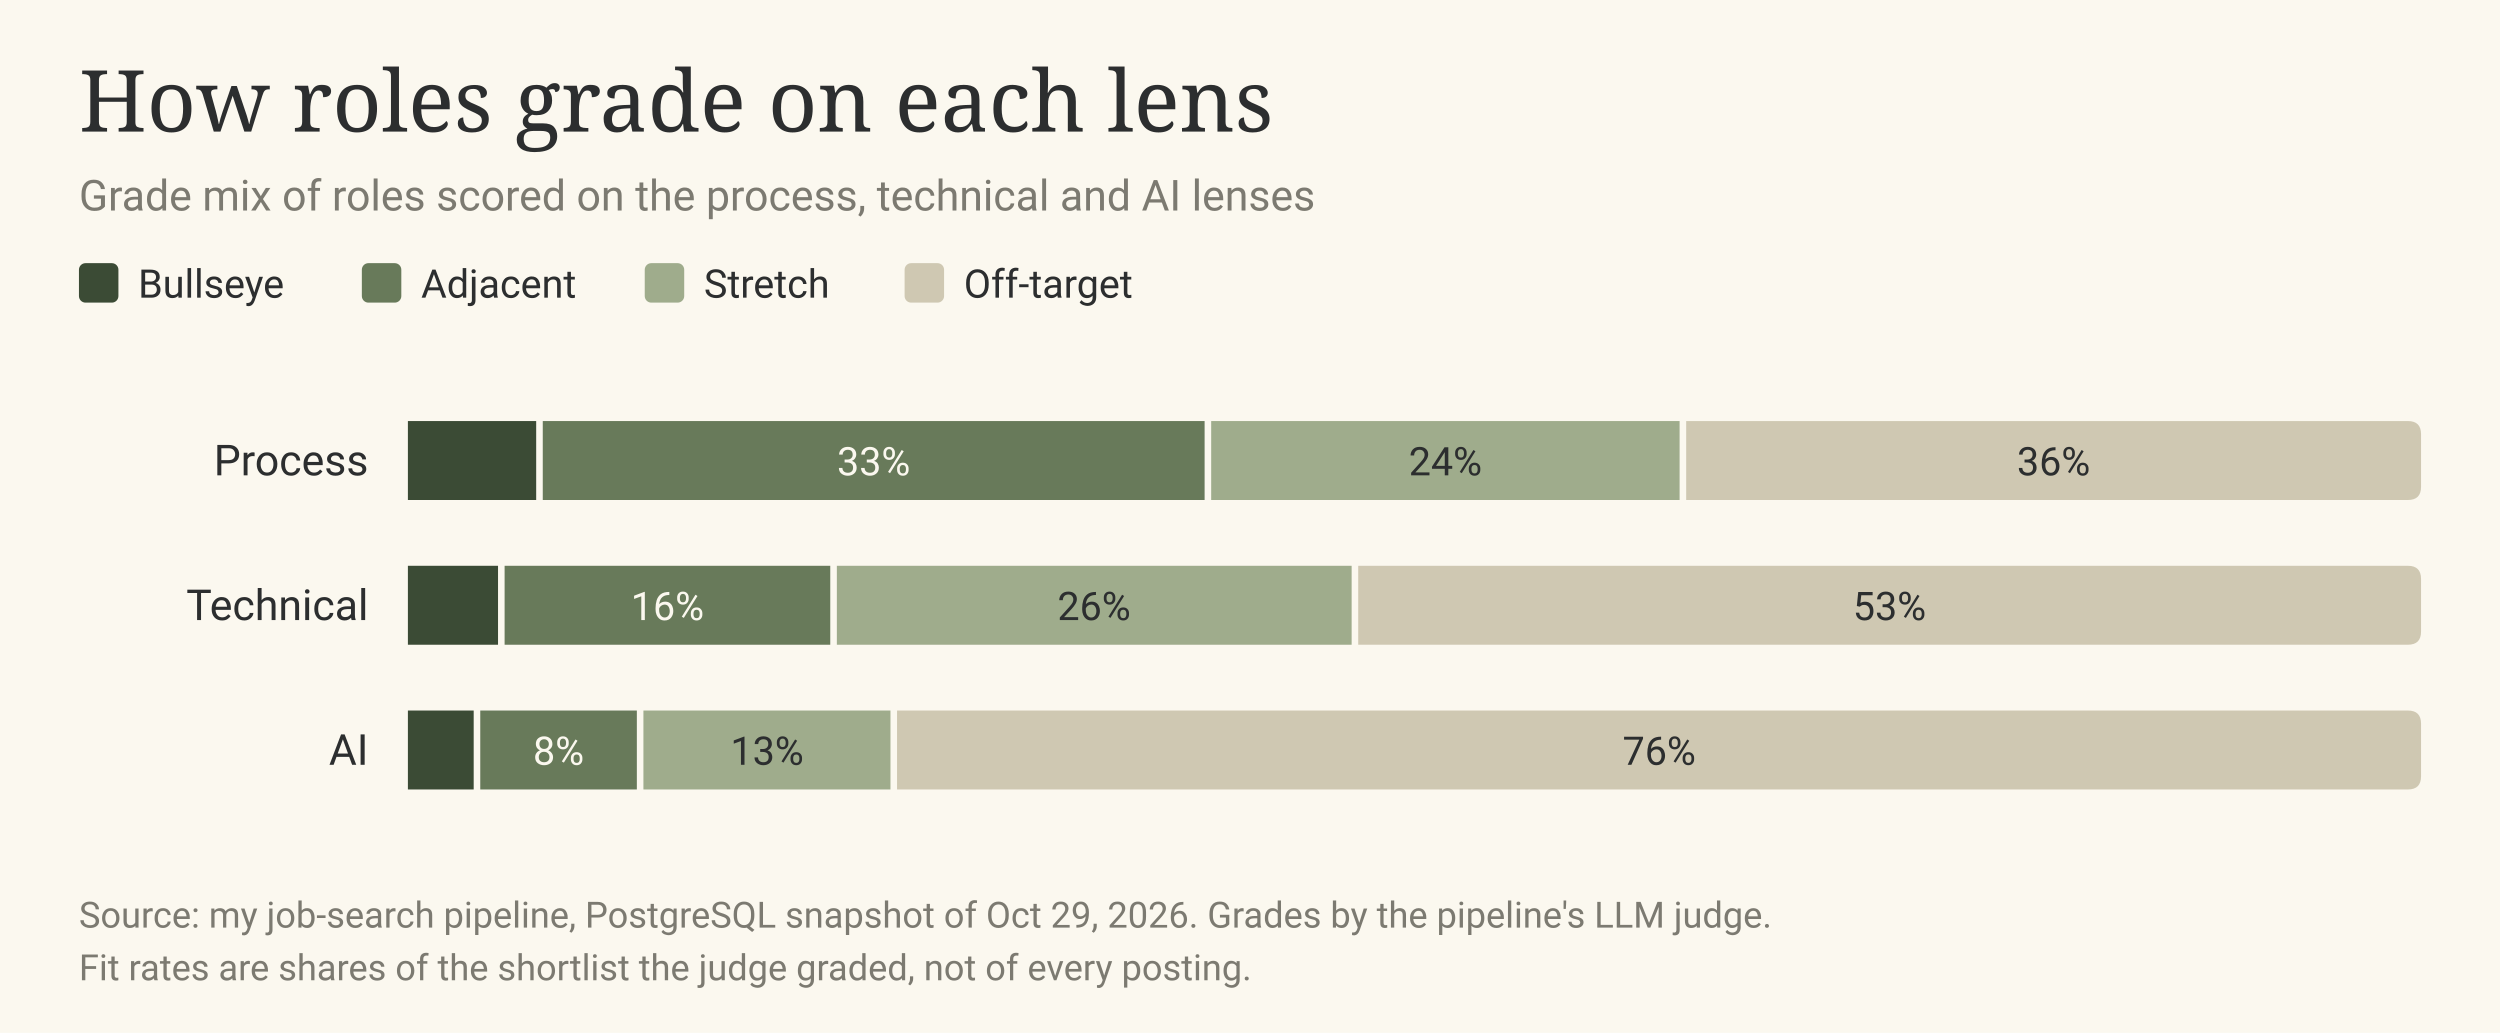
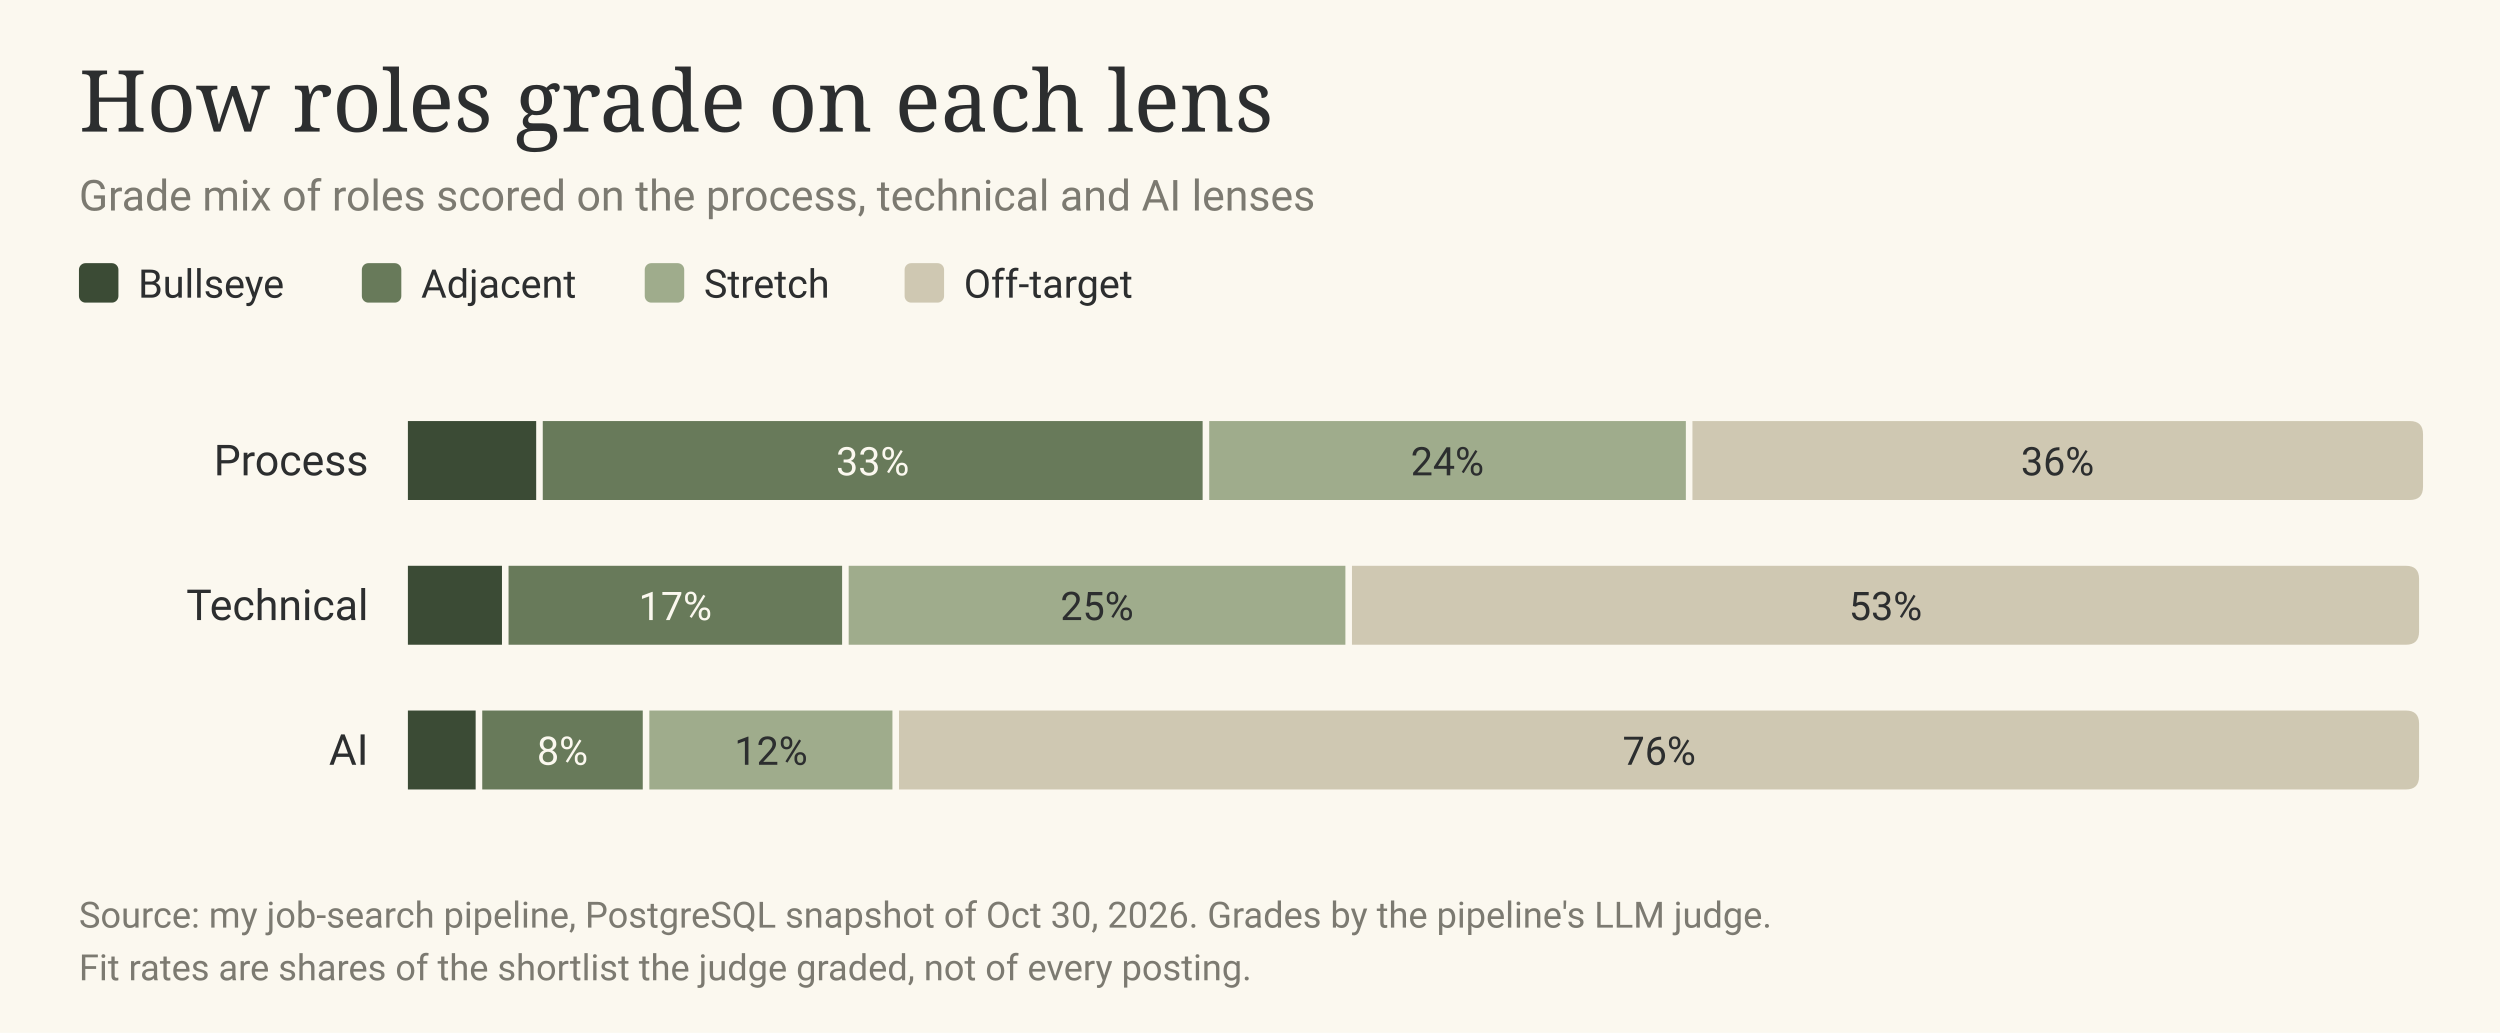
<svg xmlns="http://www.w3.org/2000/svg" viewBox="0 0 760 314" width="760" height="314" role="img" aria-labelledby="t d">
  <rect width="760" height="314" fill="#fbf8ef" />
  <text x="24" y="40" font-family="'Instrument Serif', 'Iowan Old Style', Georgia, serif" font-size="26" fill="#2c2e2f">How roles grade on each lens</text>
  <text x="24" y="64" font-family="-apple-system, BlinkMacSystemFont, 'Segoe UI', Roboto, Inter, sans-serif" font-size="13" fill="#7c7a71">Grade mix of roles scored on the process, technical and AI lenses</text>
  <rect x="24" y="80" width="12" height="12" rx="2" fill="#3b4b35" />
  <text x="42" y="90.5" font-family="-apple-system, BlinkMacSystemFont, 'Segoe UI', Roboto, Inter, sans-serif" font-size="12" fill="#2c2e2f">Bullseye</text>
  <rect x="110" y="80" width="12" height="12" rx="2" fill="#687a5a" />
  <text x="128" y="90.5" font-family="-apple-system, BlinkMacSystemFont, 'Segoe UI', Roboto, Inter, sans-serif" font-size="12" fill="#2c2e2f">Adjacent</text>
  <rect x="196" y="80" width="12" height="12" rx="2" fill="#9fac8c" />
  <text x="214" y="90.5" font-family="-apple-system, BlinkMacSystemFont, 'Segoe UI', Roboto, Inter, sans-serif" font-size="12" fill="#2c2e2f">Stretch</text>
  <rect x="275" y="80" width="12" height="12" rx="2" fill="#cfc8b2" />
  <text x="293" y="90.5" font-family="-apple-system, BlinkMacSystemFont, 'Segoe UI', Roboto, Inter, sans-serif" font-size="12" fill="#2c2e2f">Off-target</text>
  <text x="112" y="144.5" text-anchor="end" font-family="-apple-system, BlinkMacSystemFont, 'Segoe UI', Roboto, Inter, sans-serif" font-size="13" fill="#2c2e2f">Process</text>
  <g>
    <rect x="124.0" y="128.0" width="39.0" height="24" fill="#3b4b35" />
  </g>
  <g>
-     <rect x="165.0" y="128.0" width="201.2" height="24" fill="#687a5a" />
-     <text x="265.6" y="144.5" text-anchor="middle" font-family="-apple-system, BlinkMacSystemFont, 'Segoe UI', Roboto, Inter, sans-serif" font-size="12" fill="#fbf8ef">33%</text>
+     <rect x="165.0" y="128.0" width="200.6" height="24" fill="#687a5a" />
+     <text x="265.3" y="144.5" text-anchor="middle" font-family="-apple-system, BlinkMacSystemFont, 'Segoe UI', Roboto, Inter, sans-serif" font-size="12" fill="#fbf8ef">33%</text>
  </g>
  <g>
-     <rect x="368.2" y="128.0" width="142.4" height="24" fill="#9fac8c" />
-     <text x="439.4" y="144.5" text-anchor="middle" font-family="-apple-system, BlinkMacSystemFont, 'Segoe UI', Roboto, Inter, sans-serif" font-size="12" fill="#2c2e2f">24%</text>
+     <rect x="367.6" y="128.0" width="144.9" height="24" fill="#9fac8c" />
+     <text x="440.0" y="144.5" text-anchor="middle" font-family="-apple-system, BlinkMacSystemFont, 'Segoe UI', Roboto, Inter, sans-serif" font-size="12" fill="#2c2e2f">24%</text>
  </g>
  <g>
-     <path d="M512.6,128.0H732.0Q736.0,128.0 736.0,132.0V148.0Q736.0,152.0 732.0,152.0H512.6Z" fill="#cfc8b2" />
-     <text x="624.3" y="144.5" text-anchor="middle" font-family="-apple-system, BlinkMacSystemFont, 'Segoe UI', Roboto, Inter, sans-serif" font-size="12" fill="#2c2e2f">36%</text>
+     <path d="M514.5,128.0H732.6Q736.6,128.0 736.6,132.0V148.0Q736.6,152.0 732.6,152.0H514.5Z" fill="#cfc8b2" />
+     <text x="625.5" y="144.5" text-anchor="middle" font-family="-apple-system, BlinkMacSystemFont, 'Segoe UI', Roboto, Inter, sans-serif" font-size="12" fill="#2c2e2f">36%</text>
  </g>
  <text x="112" y="188.5" text-anchor="end" font-family="-apple-system, BlinkMacSystemFont, 'Segoe UI', Roboto, Inter, sans-serif" font-size="13" fill="#2c2e2f">Technical</text>
  <g>
-     <rect x="124.0" y="172.0" width="27.4" height="24" fill="#3b4b35" />
+     <rect x="124.0" y="172.0" width="28.6" height="24" fill="#3b4b35" />
  </g>
  <g>
-     <rect x="153.4" y="172.0" width="99.0" height="24" fill="#687a5a" />
-     <text x="202.9" y="188.5" text-anchor="middle" font-family="-apple-system, BlinkMacSystemFont, 'Segoe UI', Roboto, Inter, sans-serif" font-size="12" fill="#fbf8ef">16%</text>
+     <rect x="154.6" y="172.0" width="101.4" height="24" fill="#687a5a" />
+     <text x="205.3" y="188.5" text-anchor="middle" font-family="-apple-system, BlinkMacSystemFont, 'Segoe UI', Roboto, Inter, sans-serif" font-size="12" fill="#fbf8ef">17%</text>
  </g>
  <g>
-     <rect x="254.4" y="172.0" width="156.5" height="24" fill="#9fac8c" />
-     <text x="332.6" y="188.5" text-anchor="middle" font-family="-apple-system, BlinkMacSystemFont, 'Segoe UI', Roboto, Inter, sans-serif" font-size="12" fill="#2c2e2f">26%</text>
+     <rect x="258.0" y="172.0" width="151.0" height="24" fill="#9fac8c" />
+     <text x="333.5" y="188.5" text-anchor="middle" font-family="-apple-system, BlinkMacSystemFont, 'Segoe UI', Roboto, Inter, sans-serif" font-size="12" fill="#2c2e2f">25%</text>
  </g>
  <g>
-     <path d="M412.9,172.0H732.0Q736.0,172.0 736.0,176.0V192.0Q736.0,196.0 732.0,196.0H412.9Z" fill="#cfc8b2" />
-     <text x="574.4" y="188.5" text-anchor="middle" font-family="-apple-system, BlinkMacSystemFont, 'Segoe UI', Roboto, Inter, sans-serif" font-size="12" fill="#2c2e2f">53%</text>
+     <path d="M411.0,172.0H731.4Q735.4,172.0 735.4,176.0V192.0Q735.4,196.0 731.4,196.0H411.0Z" fill="#cfc8b2" />
+     <text x="573.2" y="188.5" text-anchor="middle" font-family="-apple-system, BlinkMacSystemFont, 'Segoe UI', Roboto, Inter, sans-serif" font-size="12" fill="#2c2e2f">53%</text>
  </g>
  <text x="112" y="232.5" text-anchor="end" font-family="-apple-system, BlinkMacSystemFont, 'Segoe UI', Roboto, Inter, sans-serif" font-size="13" fill="#2c2e2f">AI</text>
  <g>
-     <rect x="124.0" y="216.0" width="20.0" height="24" fill="#3b4b35" />
+     <rect x="124.0" y="216.0" width="20.6" height="24" fill="#3b4b35" />
  </g>
  <g>
-     <rect x="146.0" y="216.0" width="47.6" height="24" fill="#687a5a" />
-     <text x="169.8" y="232.5" text-anchor="middle" font-family="-apple-system, BlinkMacSystemFont, 'Segoe UI', Roboto, Inter, sans-serif" font-size="12" fill="#fbf8ef">8%</text>
+     <rect x="146.6" y="216.0" width="48.8" height="24" fill="#687a5a" />
+     <text x="171.0" y="232.5" text-anchor="middle" font-family="-apple-system, BlinkMacSystemFont, 'Segoe UI', Roboto, Inter, sans-serif" font-size="12" fill="#fbf8ef">8%</text>
  </g>
  <g>
-     <rect x="195.6" y="216.0" width="75.1" height="24" fill="#9fac8c" />
-     <text x="233.2" y="232.5" text-anchor="middle" font-family="-apple-system, BlinkMacSystemFont, 'Segoe UI', Roboto, Inter, sans-serif" font-size="12" fill="#2c2e2f">13%</text>
+     <rect x="197.4" y="216.0" width="73.9" height="24" fill="#9fac8c" />
+     <text x="234.4" y="232.5" text-anchor="middle" font-family="-apple-system, BlinkMacSystemFont, 'Segoe UI', Roboto, Inter, sans-serif" font-size="12" fill="#2c2e2f">12%</text>
  </g>
  <g>
-     <path d="M272.7,216.0H732.0Q736.0,216.0 736.0,220.0V236.0Q736.0,240.0 732.0,240.0H272.7Z" fill="#cfc8b2" />
+     <path d="M273.3,216.0H731.4Q735.4,216.0 735.4,220.0V236.0Q735.4,240.0 731.4,240.0H273.3Z" fill="#cfc8b2" />
    <text x="504.4" y="232.5" text-anchor="middle" font-family="-apple-system, BlinkMacSystemFont, 'Segoe UI', Roboto, Inter, sans-serif" font-size="12" fill="#2c2e2f">76%</text>
  </g>
-   <text x="24" y="282" font-family="-apple-system, BlinkMacSystemFont, 'Segoe UI', Roboto, Inter, sans-serif" font-size="11" fill="#7c7a71">Source: my job-search pipeline, PostgreSQL snapshot of Oct 29, 2026. Grades by the pipeline's LLM judge.</text>
+   <text x="24" y="282" font-family="-apple-system, BlinkMacSystemFont, 'Segoe UI', Roboto, Inter, sans-serif" font-size="11" fill="#7c7a71">Source: my job-search pipeline, PostgreSQL snapshot of Oct 30, 2026. Grades by the pipeline's LLM judge.</text>
  <text x="24" y="298" font-family="-apple-system, BlinkMacSystemFont, 'Segoe UI', Roboto, Inter, sans-serif" font-size="11" fill="#7c7a71">Fit rates are shares of the shortlist the judge graded, not of every posting.</text>
</svg>
